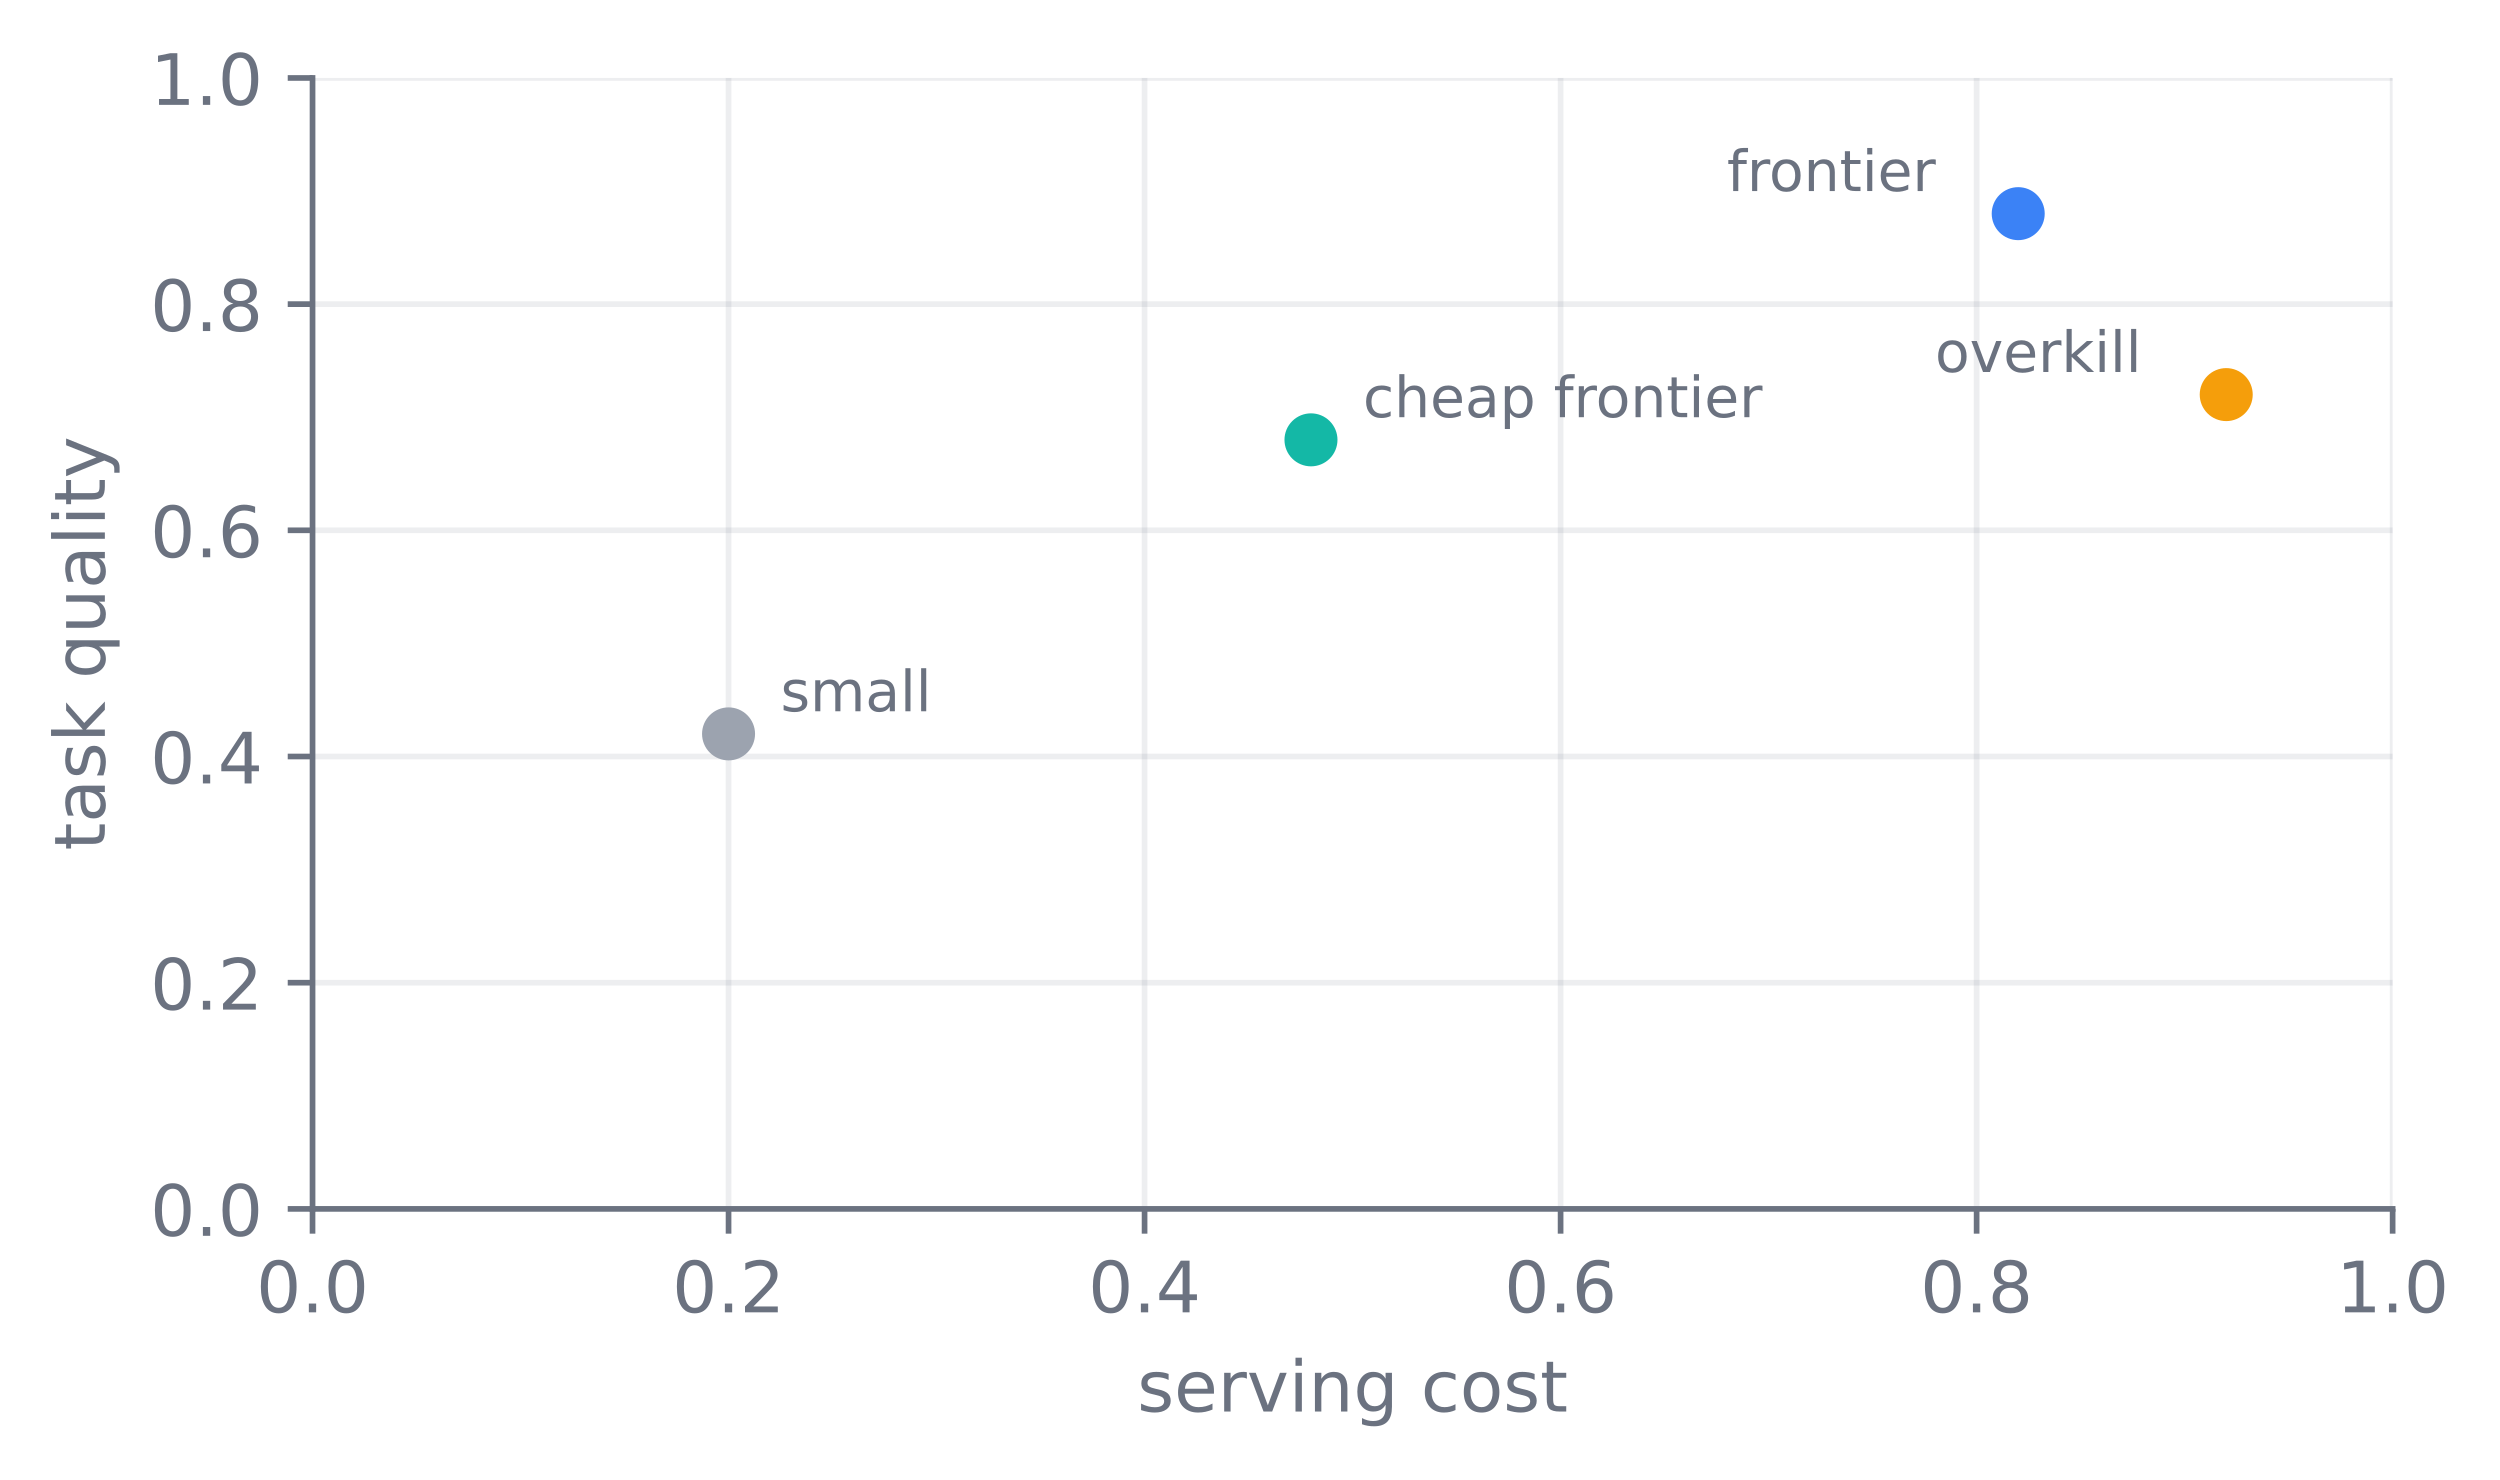
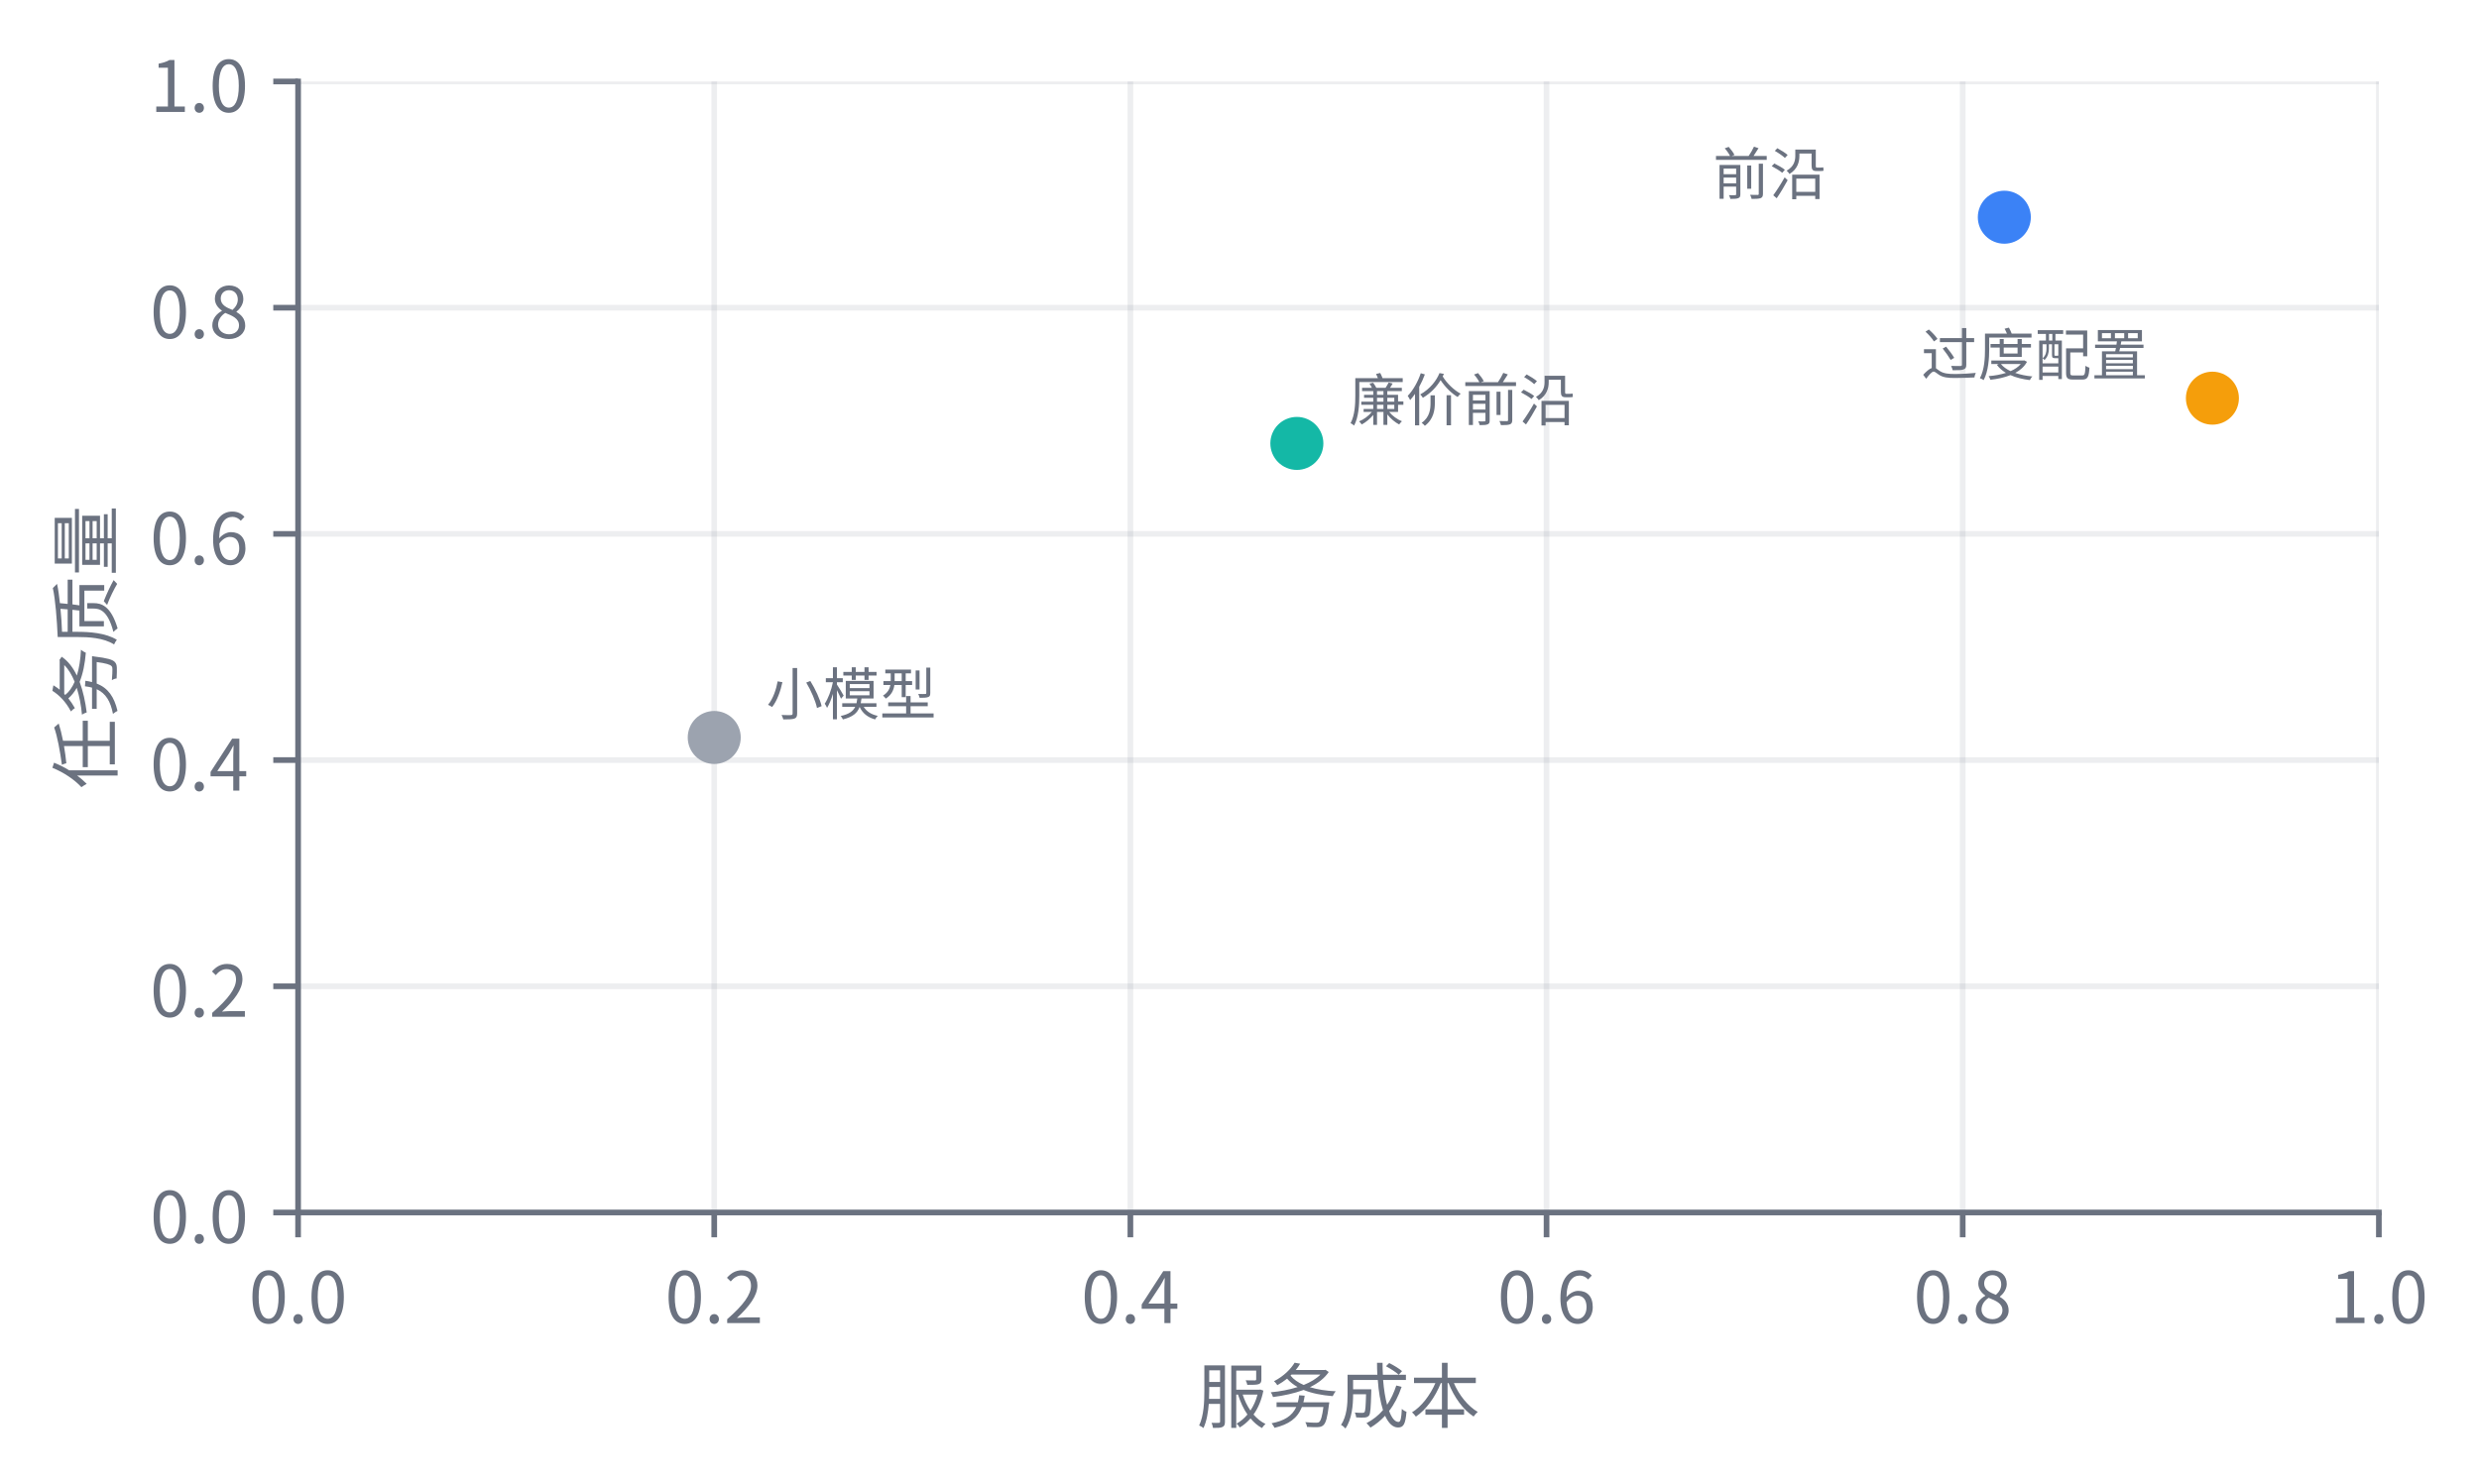
- <svg xmlns="http://www.w3.org/2000/svg" xmlns:xlink="http://www.w3.org/1999/xlink" width="352.8pt" height="208.8pt" viewBox="0 0 352.8 208.8" version="1.1">
+ <svg xmlns="http://www.w3.org/2000/svg" xmlns:xlink="http://www.w3.org/1999/xlink" width="349.722pt" height="209.3pt" viewBox="0 0 349.722 209.3" version="1.1">
  <defs>
    <style type="text/css">*{stroke-linejoin: round; stroke-linecap: butt}</style>
  </defs>
  <g id="figure_1">
    <g id="patch_1">
-       <path d="M 0 208.8  L 352.8 208.8  L 352.8 0  L 0 0  L 0 208.8  z " style="fill: none" />
+       <path d="M 0 209.3  L 349.722 209.3  L 349.722 0  L 0 0  L 0 209.3  z " style="fill: none" />
    </g>
    <g id="axes_1">
      <g id="patch_2">
-         <path d="M 44.104 170.599  L 337.648 170.599  L 337.648 10.999  L 44.104 10.999  L 44.104 170.599  z " style="fill: none" />
+         <path d="M 42.052 171.1  L 335.596 171.1  L 335.596 11.5  L 42.052 11.5  L 42.052 171.1  z " style="fill: none" />
      </g>
      <g id="matplotlib.axis_1">
        <g id="xtick_1">
          <g id="line2d_1">
-             <path d="M 44.104 170.599  L 44.104 10.999  " clip-path="url(#p8c1455404d)" style="fill: none; stroke: #6b7280; stroke-opacity: 0.12; stroke-width: 0.8; stroke-linecap: square" />
+             <path d="M 42.052 171.1  L 42.052 11.5  " clip-path="url(#p0b61d76990)" style="fill: none; stroke: #6b7280; stroke-opacity: 0.12; stroke-width: 0.8; stroke-linecap: square" />
          </g>
          <g id="line2d_2">
            <defs>
-               <path id="mdfb994ef93" d="M 0 0  L 0 3.5  " style="stroke: #6b7280; stroke-width: 0.8" />
+               <path id="m0f6aa56aed" d="M 0 0  L 0 3.5  " style="stroke: #6b7280; stroke-width: 0.8" />
            </defs>
            <g>
-               <use xlink:href="#mdfb994ef93" x="44.104" y="170.599" style="fill: #6b7280; stroke: #6b7280; stroke-width: 0.8" />
+               <use xlink:href="#m0f6aa56aed" x="42.052" y="171.1" style="fill: #6b7280; stroke: #6b7280; stroke-width: 0.8" />
            </g>
          </g>
          <g id="text_1">
-             <g style="fill: #6b7280" transform="translate(36.15234 185.1969) scale(0.1 -0.1)">
-               <defs>
-                 <path id="DejaVuSans-13" d="M 2034 4250  Q 1547 4250 1301 3770  Q 1056 3291 1056 2328  Q 1056 1369 1301 889  Q 1547 409 2034 409  Q 2525 409 2770 889  Q 3016 1369 3016 2328  Q 3016 3291 2770 3770  Q 2525 4250 2034 4250  z M 2034 4750  Q 2819 4750 3233 4129  Q 3647 3509 3647 2328  Q 3647 1150 3233 529  Q 2819 -91 2034 -91  Q 1250 -91 836 529  Q 422 1150 422 2328  Q 422 3509 836 4129  Q 1250 4750 2034 4750  z " transform="scale(0.015625)" />
-                 <path id="DejaVuSans-11" d="M 684 794  L 1344 794  L 1344 0  L 684 0  L 684 794  z " transform="scale(0.015625)" />
-               </defs>
-               <use xlink:href="#DejaVuSans-13" />
-               <use xlink:href="#DejaVuSans-11" transform="translate(63.625 0)" />
-               <use xlink:href="#DejaVuSans-13" transform="translate(95.40625 0)" />
-             </g>
+             <text style="font-size: 10px; font-family: 'PingFang SC', 'Heiti SC', 'STHeiti', 'Noto Sans CJK SC', 'Microsoft YaHei', 'SimHei', 'Arial Unicode MS', 'DejaVu Sans', sans-serif; text-anchor: middle; fill: #6b7280" x="42.052" y="186.7" transform="rotate(-0 42.05156 186.7004)">0.0</text>
          </g>
        </g>
        <g id="xtick_2">
          <g id="line2d_3">
-             <path d="M 102.813 170.599  L 102.813 10.999  " clip-path="url(#p8c1455404d)" style="fill: none; stroke: #6b7280; stroke-opacity: 0.12; stroke-width: 0.8; stroke-linecap: square" />
+             <path d="M 100.76 171.1  L 100.76 11.5  " clip-path="url(#p0b61d76990)" style="fill: none; stroke: #6b7280; stroke-opacity: 0.12; stroke-width: 0.8; stroke-linecap: square" />
          </g>
          <g id="line2d_4">
            <g>
-               <use xlink:href="#mdfb994ef93" x="102.813" y="170.599" style="fill: #6b7280; stroke: #6b7280; stroke-width: 0.8" />
+               <use xlink:href="#m0f6aa56aed" x="100.76" y="171.1" style="fill: #6b7280; stroke: #6b7280; stroke-width: 0.8" />
            </g>
          </g>
          <g id="text_2">
-             <g style="fill: #6b7280" transform="translate(94.86125 185.1969) scale(0.1 -0.1)">
-               <defs>
-                 <path id="DejaVuSans-15" d="M 1228 531  L 3431 531  L 3431 0  L 469 0  L 469 531  Q 828 903 1448 1529  Q 2069 2156 2228 2338  Q 2531 2678 2651 2914  Q 2772 3150 2772 3378  Q 2772 3750 2511 3984  Q 2250 4219 1831 4219  Q 1534 4219 1204 4116  Q 875 4013 500 3803  L 500 4441  Q 881 4594 1212 4672  Q 1544 4750 1819 4750  Q 2544 4750 2975 4387  Q 3406 4025 3406 3419  Q 3406 3131 3298 2873  Q 3191 2616 2906 2266  Q 2828 2175 2409 1742  Q 1991 1309 1228 531  z " transform="scale(0.015625)" />
-               </defs>
-               <use xlink:href="#DejaVuSans-13" />
-               <use xlink:href="#DejaVuSans-11" transform="translate(63.625 0)" />
-               <use xlink:href="#DejaVuSans-15" transform="translate(95.40625 0)" />
-             </g>
+             <text style="font-size: 10px; font-family: 'PingFang SC', 'Heiti SC', 'STHeiti', 'Noto Sans CJK SC', 'Microsoft YaHei', 'SimHei', 'Arial Unicode MS', 'DejaVu Sans', sans-serif; text-anchor: middle; fill: #6b7280" x="100.76" y="186.7" transform="rotate(-0 100.7605 186.7004)">0.2</text>
          </g>
        </g>
        <g id="xtick_3">
          <g id="line2d_5">
-             <path d="M 161.522 170.599  L 161.522 10.999  " clip-path="url(#p8c1455404d)" style="fill: none; stroke: #6b7280; stroke-opacity: 0.12; stroke-width: 0.8; stroke-linecap: square" />
+             <path d="M 159.469 171.1  L 159.469 11.5  " clip-path="url(#p0b61d76990)" style="fill: none; stroke: #6b7280; stroke-opacity: 0.12; stroke-width: 0.8; stroke-linecap: square" />
          </g>
          <g id="line2d_6">
            <g>
-               <use xlink:href="#mdfb994ef93" x="161.522" y="170.599" style="fill: #6b7280; stroke: #6b7280; stroke-width: 0.8" />
+               <use xlink:href="#m0f6aa56aed" x="159.469" y="171.1" style="fill: #6b7280; stroke: #6b7280; stroke-width: 0.8" />
            </g>
          </g>
          <g id="text_3">
-             <g style="fill: #6b7280" transform="translate(153.5702 185.1969) scale(0.1 -0.1)">
-               <defs>
-                 <path id="DejaVuSans-17" d="M 2419 4116  L 825 1625  L 2419 1625  L 2419 4116  z M 2253 4666  L 3047 4666  L 3047 1625  L 3713 1625  L 3713 1100  L 3047 1100  L 3047 0  L 2419 0  L 2419 1100  L 313 1100  L 313 1709  L 2253 4666  z " transform="scale(0.015625)" />
-               </defs>
-               <use xlink:href="#DejaVuSans-13" />
-               <use xlink:href="#DejaVuSans-11" transform="translate(63.625 0)" />
-               <use xlink:href="#DejaVuSans-17" transform="translate(95.40625 0)" />
-             </g>
+             <text style="font-size: 10px; font-family: 'PingFang SC', 'Heiti SC', 'STHeiti', 'Noto Sans CJK SC', 'Microsoft YaHei', 'SimHei', 'Arial Unicode MS', 'DejaVu Sans', sans-serif; text-anchor: middle; fill: #6b7280" x="159.469" y="186.7" transform="rotate(-0 159.4694 186.7004)">0.4</text>
          </g>
        </g>
        <g id="xtick_4">
          <g id="line2d_7">
-             <path d="M 220.231 170.599  L 220.231 10.999  " clip-path="url(#p8c1455404d)" style="fill: none; stroke: #6b7280; stroke-opacity: 0.12; stroke-width: 0.8; stroke-linecap: square" />
+             <path d="M 218.178 171.1  L 218.178 11.5  " clip-path="url(#p0b61d76990)" style="fill: none; stroke: #6b7280; stroke-opacity: 0.12; stroke-width: 0.8; stroke-linecap: square" />
          </g>
          <g id="line2d_8">
            <g>
-               <use xlink:href="#mdfb994ef93" x="220.231" y="170.599" style="fill: #6b7280; stroke: #6b7280; stroke-width: 0.8" />
+               <use xlink:href="#m0f6aa56aed" x="218.178" y="171.1" style="fill: #6b7280; stroke: #6b7280; stroke-width: 0.8" />
            </g>
          </g>
          <g id="text_4">
-             <g style="fill: #6b7280" transform="translate(212.2791 185.1969) scale(0.1 -0.1)">
-               <defs>
-                 <path id="DejaVuSans-19" d="M 2113 2584  Q 1688 2584 1439 2293  Q 1191 2003 1191 1497  Q 1191 994 1439 701  Q 1688 409 2113 409  Q 2538 409 2786 701  Q 3034 994 3034 1497  Q 3034 2003 2786 2293  Q 2538 2584 2113 2584  z M 3366 4563  L 3366 3988  Q 3128 4100 2886 4159  Q 2644 4219 2406 4219  Q 1781 4219 1451 3797  Q 1122 3375 1075 2522  Q 1259 2794 1537 2939  Q 1816 3084 2150 3084  Q 2853 3084 3261 2657  Q 3669 2231 3669 1497  Q 3669 778 3244 343  Q 2819 -91 2113 -91  Q 1303 -91 875 529  Q 447 1150 447 2328  Q 447 3434 972 4092  Q 1497 4750 2381 4750  Q 2619 4750 2861 4703  Q 3103 4656 3366 4563  z " transform="scale(0.015625)" />
-               </defs>
-               <use xlink:href="#DejaVuSans-13" />
-               <use xlink:href="#DejaVuSans-11" transform="translate(63.625 0)" />
-               <use xlink:href="#DejaVuSans-19" transform="translate(95.40625 0)" />
-             </g>
+             <text style="font-size: 10px; font-family: 'PingFang SC', 'Heiti SC', 'STHeiti', 'Noto Sans CJK SC', 'Microsoft YaHei', 'SimHei', 'Arial Unicode MS', 'DejaVu Sans', sans-serif; text-anchor: middle; fill: #6b7280" x="218.178" y="186.7" transform="rotate(-0 218.1783 186.7004)">0.6</text>
          </g>
        </g>
        <g id="xtick_5">
          <g id="line2d_9">
-             <path d="M 278.94 170.599  L 278.94 10.999  " clip-path="url(#p8c1455404d)" style="fill: none; stroke: #6b7280; stroke-opacity: 0.12; stroke-width: 0.8; stroke-linecap: square" />
+             <path d="M 276.887 171.1  L 276.887 11.5  " clip-path="url(#p0b61d76990)" style="fill: none; stroke: #6b7280; stroke-opacity: 0.12; stroke-width: 0.8; stroke-linecap: square" />
          </g>
          <g id="line2d_10">
            <g>
-               <use xlink:href="#mdfb994ef93" x="278.94" y="170.599" style="fill: #6b7280; stroke: #6b7280; stroke-width: 0.8" />
+               <use xlink:href="#m0f6aa56aed" x="276.887" y="171.1" style="fill: #6b7280; stroke: #6b7280; stroke-width: 0.8" />
            </g>
          </g>
          <g id="text_5">
-             <g style="fill: #6b7280" transform="translate(270.988 185.1969) scale(0.1 -0.1)">
-               <defs>
-                 <path id="DejaVuSans-1b" d="M 2034 2216  Q 1584 2216 1326 1975  Q 1069 1734 1069 1313  Q 1069 891 1326 650  Q 1584 409 2034 409  Q 2484 409 2743 651  Q 3003 894 3003 1313  Q 3003 1734 2745 1975  Q 2488 2216 2034 2216  z M 1403 2484  Q 997 2584 770 2862  Q 544 3141 544 3541  Q 544 4100 942 4425  Q 1341 4750 2034 4750  Q 2731 4750 3128 4425  Q 3525 4100 3525 3541  Q 3525 3141 3298 2862  Q 3072 2584 2669 2484  Q 3125 2378 3379 2068  Q 3634 1759 3634 1313  Q 3634 634 3220 271  Q 2806 -91 2034 -91  Q 1263 -91 848 271  Q 434 634 434 1313  Q 434 1759 690 2068  Q 947 2378 1403 2484  z M 1172 3481  Q 1172 3119 1398 2916  Q 1625 2713 2034 2713  Q 2441 2713 2670 2916  Q 2900 3119 2900 3481  Q 2900 3844 2670 4047  Q 2441 4250 2034 4250  Q 1625 4250 1398 4047  Q 1172 3844 1172 3481  z " transform="scale(0.015625)" />
-               </defs>
-               <use xlink:href="#DejaVuSans-13" />
-               <use xlink:href="#DejaVuSans-11" transform="translate(63.625 0)" />
-               <use xlink:href="#DejaVuSans-1b" transform="translate(95.40625 0)" />
-             </g>
+             <text style="font-size: 10px; font-family: 'PingFang SC', 'Heiti SC', 'STHeiti', 'Noto Sans CJK SC', 'Microsoft YaHei', 'SimHei', 'Arial Unicode MS', 'DejaVu Sans', sans-serif; text-anchor: middle; fill: #6b7280" x="276.887" y="186.7" transform="rotate(-0 276.8872 186.7004)">0.8</text>
          </g>
        </g>
        <g id="xtick_6">
          <g id="line2d_11">
-             <path d="M 337.648 170.599  L 337.648 10.999  " clip-path="url(#p8c1455404d)" style="fill: none; stroke: #6b7280; stroke-opacity: 0.12; stroke-width: 0.8; stroke-linecap: square" />
+             <path d="M 335.596 171.1  L 335.596 11.5  " clip-path="url(#p0b61d76990)" style="fill: none; stroke: #6b7280; stroke-opacity: 0.12; stroke-width: 0.8; stroke-linecap: square" />
          </g>
          <g id="line2d_12">
            <g>
-               <use xlink:href="#mdfb994ef93" x="337.648" y="170.599" style="fill: #6b7280; stroke: #6b7280; stroke-width: 0.8" />
+               <use xlink:href="#m0f6aa56aed" x="335.596" y="171.1" style="fill: #6b7280; stroke: #6b7280; stroke-width: 0.8" />
            </g>
          </g>
          <g id="text_6">
-             <g style="fill: #6b7280" transform="translate(329.6969 185.1969) scale(0.1 -0.1)">
-               <defs>
-                 <path id="DejaVuSans-14" d="M 794 531  L 1825 531  L 1825 4091  L 703 3866  L 703 4441  L 1819 4666  L 2450 4666  L 2450 531  L 3481 531  L 3481 0  L 794 0  L 794 531  z " transform="scale(0.015625)" />
-               </defs>
-               <use xlink:href="#DejaVuSans-14" />
-               <use xlink:href="#DejaVuSans-11" transform="translate(63.625 0)" />
-               <use xlink:href="#DejaVuSans-13" transform="translate(95.40625 0)" />
-             </g>
+             <text style="font-size: 10px; font-family: 'PingFang SC', 'Heiti SC', 'STHeiti', 'Noto Sans CJK SC', 'Microsoft YaHei', 'SimHei', 'Arial Unicode MS', 'DejaVu Sans', sans-serif; text-anchor: middle; fill: #6b7280" x="335.596" y="186.7" transform="rotate(-0 335.5961 186.7004)">1.0</text>
          </g>
        </g>
        <g id="text_7">
-           <g style="fill: #6b7280" transform="translate(160.4855 199.1977) scale(0.1 -0.1)">
-             <defs>
-               <path id="DejaVuSans-56" d="M 2834 3397  L 2834 2853  Q 2591 2978 2328 3040  Q 2066 3103 1784 3103  Q 1356 3103 1142 2972  Q 928 2841 928 2578  Q 928 2378 1081 2264  Q 1234 2150 1697 2047  L 1894 2003  Q 2506 1872 2764 1633  Q 3022 1394 3022 966  Q 3022 478 2636 193  Q 2250 -91 1575 -91  Q 1294 -91 989 -36  Q 684 19 347 128  L 347 722  Q 666 556 975 473  Q 1284 391 1588 391  Q 1994 391 2212 530  Q 2431 669 2431 922  Q 2431 1156 2273 1281  Q 2116 1406 1581 1522  L 1381 1569  Q 847 1681 609 1914  Q 372 2147 372 2553  Q 372 3047 722 3315  Q 1072 3584 1716 3584  Q 2034 3584 2315 3537  Q 2597 3491 2834 3397  z " transform="scale(0.015625)" />
-               <path id="DejaVuSans-48" d="M 3597 1894  L 3597 1613  L 953 1613  Q 991 1019 1311 708  Q 1631 397 2203 397  Q 2534 397 2845 478  Q 3156 559 3463 722  L 3463 178  Q 3153 47 2828 -22  Q 2503 -91 2169 -91  Q 1331 -91 842 396  Q 353 884 353 1716  Q 353 2575 817 3079  Q 1281 3584 2069 3584  Q 2775 3584 3186 3129  Q 3597 2675 3597 1894  z M 3022 2063  Q 3016 2534 2758 2815  Q 2500 3097 2075 3097  Q 1594 3097 1305 2825  Q 1016 2553 972 2059  L 3022 2063  z " transform="scale(0.015625)" />
-               <path id="DejaVuSans-55" d="M 2631 2963  Q 2534 3019 2420 3045  Q 2306 3072 2169 3072  Q 1681 3072 1420 2755  Q 1159 2438 1159 1844  L 1159 0  L 581 0  L 581 3500  L 1159 3500  L 1159 2956  Q 1341 3275 1631 3429  Q 1922 3584 2338 3584  Q 2397 3584 2469 3576  Q 2541 3569 2628 3553  L 2631 2963  z " transform="scale(0.015625)" />
-               <path id="DejaVuSans-59" d="M 191 3500  L 800 3500  L 1894 563  L 2988 3500  L 3597 3500  L 2284 0  L 1503 0  L 191 3500  z " transform="scale(0.015625)" />
-               <path id="DejaVuSans-4c" d="M 603 3500  L 1178 3500  L 1178 0  L 603 0  L 603 3500  z M 603 4863  L 1178 4863  L 1178 4134  L 603 4134  L 603 4863  z " transform="scale(0.015625)" />
-               <path id="DejaVuSans-51" d="M 3513 2113  L 3513 0  L 2938 0  L 2938 2094  Q 2938 2591 2744 2837  Q 2550 3084 2163 3084  Q 1697 3084 1428 2787  Q 1159 2491 1159 1978  L 1159 0  L 581 0  L 581 3500  L 1159 3500  L 1159 2956  Q 1366 3272 1645 3428  Q 1925 3584 2291 3584  Q 2894 3584 3203 3211  Q 3513 2838 3513 2113  z " transform="scale(0.015625)" />
-               <path id="DejaVuSans-4a" d="M 2906 1791  Q 2906 2416 2648 2759  Q 2391 3103 1925 3103  Q 1463 3103 1205 2759  Q 947 2416 947 1791  Q 947 1169 1205 825  Q 1463 481 1925 481  Q 2391 481 2648 825  Q 2906 1169 2906 1791  z M 3481 434  Q 3481 -459 3084 -895  Q 2688 -1331 1869 -1331  Q 1566 -1331 1297 -1286  Q 1028 -1241 775 -1147  L 775 -588  Q 1028 -725 1275 -790  Q 1522 -856 1778 -856  Q 2344 -856 2625 -561  Q 2906 -266 2906 331  L 2906 616  Q 2728 306 2450 153  Q 2172 0 1784 0  Q 1141 0 747 490  Q 353 981 353 1791  Q 353 2603 747 3093  Q 1141 3584 1784 3584  Q 2172 3584 2450 3431  Q 2728 3278 2906 2969  L 2906 3500  L 3481 3500  L 3481 434  z " transform="scale(0.015625)" />
-               <path id="DejaVuSans-3" transform="scale(0.015625)" />
-               <path id="DejaVuSans-46" d="M 3122 3366  L 3122 2828  Q 2878 2963 2633 3030  Q 2388 3097 2138 3097  Q 1578 3097 1268 2742  Q 959 2388 959 1747  Q 959 1106 1268 751  Q 1578 397 2138 397  Q 2388 397 2633 464  Q 2878 531 3122 666  L 3122 134  Q 2881 22 2623 -34  Q 2366 -91 2075 -91  Q 1284 -91 818 406  Q 353 903 353 1747  Q 353 2603 823 3093  Q 1294 3584 2113 3584  Q 2378 3584 2631 3529  Q 2884 3475 3122 3366  z " transform="scale(0.015625)" />
-               <path id="DejaVuSans-52" d="M 1959 3097  Q 1497 3097 1228 2736  Q 959 2375 959 1747  Q 959 1119 1226 758  Q 1494 397 1959 397  Q 2419 397 2687 759  Q 2956 1122 2956 1747  Q 2956 2369 2687 2733  Q 2419 3097 1959 3097  z M 1959 3584  Q 2709 3584 3137 3096  Q 3566 2609 3566 1747  Q 3566 888 3137 398  Q 2709 -91 1959 -91  Q 1206 -91 779 398  Q 353 888 353 1747  Q 353 2609 779 3096  Q 1206 3584 1959 3584  z " transform="scale(0.015625)" />
-               <path id="DejaVuSans-57" d="M 1172 4494  L 1172 3500  L 2356 3500  L 2356 3053  L 1172 3053  L 1172 1153  Q 1172 725 1289 603  Q 1406 481 1766 481  L 2356 481  L 2356 0  L 1766 0  Q 1100 0 847 248  Q 594 497 594 1153  L 594 3053  L 172 3053  L 172 3500  L 594 3500  L 594 4494  L 1172 4494  z " transform="scale(0.015625)" />
-             </defs>
-             <use xlink:href="#DejaVuSans-56" />
-             <use xlink:href="#DejaVuSans-48" transform="translate(52.09375 0)" />
-             <use xlink:href="#DejaVuSans-55" transform="translate(113.625 0)" />
-             <use xlink:href="#DejaVuSans-59" transform="translate(154.7344 0)" />
-             <use xlink:href="#DejaVuSans-4c" transform="translate(213.9219 0)" />
-             <use xlink:href="#DejaVuSans-51" transform="translate(241.7031 0)" />
-             <use xlink:href="#DejaVuSans-4a" transform="translate(305.0781 0)" />
-             <use xlink:href="#DejaVuSans-3" transform="translate(368.5625 0)" />
-             <use xlink:href="#DejaVuSans-46" transform="translate(400.3438 0)" />
-             <use xlink:href="#DejaVuSans-52" transform="translate(455.3281 0)" />
-             <use xlink:href="#DejaVuSans-56" transform="translate(516.5156 0)" />
-             <use xlink:href="#DejaVuSans-57" transform="translate(568.6094 0)" />
-           </g>
+           <text style="font-size: 10px; font-family: 'PingFang SC', 'Heiti SC', 'STHeiti', 'Noto Sans CJK SC', 'Microsoft YaHei', 'SimHei', 'Arial Unicode MS', 'DejaVu Sans', sans-serif; text-anchor: middle; fill: #6b7280" x="188.824" y="200.7" transform="rotate(-0 188.8238 200.7004)">服务成本</text>
        </g>
      </g>
      <g id="matplotlib.axis_2">
        <g id="ytick_1">
          <g id="line2d_13">
-             <path d="M 44.104 170.599  L 337.648 170.599  " clip-path="url(#p8c1455404d)" style="fill: none; stroke: #6b7280; stroke-opacity: 0.12; stroke-width: 0.8; stroke-linecap: square" />
+             <path d="M 42.052 171.1  L 335.596 171.1  " clip-path="url(#p0b61d76990)" style="fill: none; stroke: #6b7280; stroke-opacity: 0.12; stroke-width: 0.8; stroke-linecap: square" />
          </g>
          <g id="line2d_14">
            <defs>
-               <path id="m5222b8e998" d="M 0 0  L -3.5 0  " style="stroke: #6b7280; stroke-width: 0.8" />
+               <path id="m2a007bae26" d="M 0 0  L -3.5 0  " style="stroke: #6b7280; stroke-width: 0.8" />
            </defs>
            <g>
-               <use xlink:href="#m5222b8e998" x="44.104" y="170.599" style="fill: #6b7280; stroke: #6b7280; stroke-width: 0.8" />
+               <use xlink:href="#m2a007bae26" x="42.052" y="171.1" style="fill: #6b7280; stroke: #6b7280; stroke-width: 0.8" />
            </g>
          </g>
          <g id="text_8">
-             <g style="fill: #6b7280" transform="translate(21.20078 174.398) scale(0.1 -0.1)">
-               <use xlink:href="#DejaVuSans-13" />
-               <use xlink:href="#DejaVuSans-11" transform="translate(63.625 0)" />
-               <use xlink:href="#DejaVuSans-13" transform="translate(95.40625 0)" />
-             </g>
+             <text style="font-size: 10px; font-family: 'PingFang SC', 'Heiti SC', 'STHeiti', 'Noto Sans CJK SC', 'Microsoft YaHei', 'SimHei', 'Arial Unicode MS', 'DejaVu Sans', sans-serif; text-anchor: end; fill: #6b7280" x="35.052" y="175.4" transform="rotate(-0 35.05156 175.4004)">0.0</text>
          </g>
        </g>
        <g id="ytick_2">
          <g id="line2d_15">
-             <path d="M 44.104 138.679  L 337.648 138.679  " clip-path="url(#p8c1455404d)" style="fill: none; stroke: #6b7280; stroke-opacity: 0.12; stroke-width: 0.8; stroke-linecap: square" />
+             <path d="M 42.052 139.18  L 335.596 139.18  " clip-path="url(#p0b61d76990)" style="fill: none; stroke: #6b7280; stroke-opacity: 0.12; stroke-width: 0.8; stroke-linecap: square" />
          </g>
          <g id="line2d_16">
            <g>
-               <use xlink:href="#m5222b8e998" x="44.104" y="138.679" style="fill: #6b7280; stroke: #6b7280; stroke-width: 0.8" />
+               <use xlink:href="#m2a007bae26" x="42.052" y="139.18" style="fill: #6b7280; stroke: #6b7280; stroke-width: 0.8" />
            </g>
          </g>
          <g id="text_9">
-             <g style="fill: #6b7280" transform="translate(21.20078 142.478) scale(0.1 -0.1)">
-               <use xlink:href="#DejaVuSans-13" />
-               <use xlink:href="#DejaVuSans-11" transform="translate(63.625 0)" />
-               <use xlink:href="#DejaVuSans-15" transform="translate(95.40625 0)" />
-             </g>
+             <text style="font-size: 10px; font-family: 'PingFang SC', 'Heiti SC', 'STHeiti', 'Noto Sans CJK SC', 'Microsoft YaHei', 'SimHei', 'Arial Unicode MS', 'DejaVu Sans', sans-serif; text-anchor: end; fill: #6b7280" x="35.052" y="143.48" transform="rotate(-0 35.05156 143.4803)">0.2</text>
          </g>
        </g>
        <g id="ytick_3">
          <g id="line2d_17">
-             <path d="M 44.104 106.759  L 337.648 106.759  " clip-path="url(#p8c1455404d)" style="fill: none; stroke: #6b7280; stroke-opacity: 0.12; stroke-width: 0.8; stroke-linecap: square" />
+             <path d="M 42.052 107.26  L 335.596 107.26  " clip-path="url(#p0b61d76990)" style="fill: none; stroke: #6b7280; stroke-opacity: 0.12; stroke-width: 0.8; stroke-linecap: square" />
          </g>
          <g id="line2d_18">
            <g>
-               <use xlink:href="#m5222b8e998" x="44.104" y="106.759" style="fill: #6b7280; stroke: #6b7280; stroke-width: 0.8" />
+               <use xlink:href="#m2a007bae26" x="42.052" y="107.26" style="fill: #6b7280; stroke: #6b7280; stroke-width: 0.8" />
            </g>
          </g>
          <g id="text_10">
-             <g style="fill: #6b7280" transform="translate(21.20078 110.5579) scale(0.1 -0.1)">
-               <use xlink:href="#DejaVuSans-13" />
-               <use xlink:href="#DejaVuSans-11" transform="translate(63.625 0)" />
-               <use xlink:href="#DejaVuSans-17" transform="translate(95.40625 0)" />
-             </g>
+             <text style="font-size: 10px; font-family: 'PingFang SC', 'Heiti SC', 'STHeiti', 'Noto Sans CJK SC', 'Microsoft YaHei', 'SimHei', 'Arial Unicode MS', 'DejaVu Sans', sans-serif; text-anchor: end; fill: #6b7280" x="35.052" y="111.56" transform="rotate(-0 35.05156 111.5602)">0.4</text>
          </g>
        </g>
        <g id="ytick_4">
          <g id="line2d_19">
-             <path d="M 44.104 74.839  L 337.648 74.839  " clip-path="url(#p8c1455404d)" style="fill: none; stroke: #6b7280; stroke-opacity: 0.12; stroke-width: 0.8; stroke-linecap: square" />
+             <path d="M 42.052 75.34  L 335.596 75.34  " clip-path="url(#p0b61d76990)" style="fill: none; stroke: #6b7280; stroke-opacity: 0.12; stroke-width: 0.8; stroke-linecap: square" />
          </g>
          <g id="line2d_20">
            <g>
-               <use xlink:href="#m5222b8e998" x="44.104" y="74.839" style="fill: #6b7280; stroke: #6b7280; stroke-width: 0.8" />
+               <use xlink:href="#m2a007bae26" x="42.052" y="75.34" style="fill: #6b7280; stroke: #6b7280; stroke-width: 0.8" />
            </g>
          </g>
          <g id="text_11">
-             <g style="fill: #6b7280" transform="translate(21.20078 78.63781) scale(0.1 -0.1)">
-               <use xlink:href="#DejaVuSans-13" />
-               <use xlink:href="#DejaVuSans-11" transform="translate(63.625 0)" />
-               <use xlink:href="#DejaVuSans-19" transform="translate(95.40625 0)" />
-             </g>
+             <text style="font-size: 10px; font-family: 'PingFang SC', 'Heiti SC', 'STHeiti', 'Noto Sans CJK SC', 'Microsoft YaHei', 'SimHei', 'Arial Unicode MS', 'DejaVu Sans', sans-serif; text-anchor: end; fill: #6b7280" x="35.052" y="79.64" transform="rotate(-0 35.05156 79.64016)">0.6</text>
          </g>
        </g>
        <g id="ytick_5">
          <g id="line2d_21">
-             <path d="M 44.104 42.919  L 337.648 42.919  " clip-path="url(#p8c1455404d)" style="fill: none; stroke: #6b7280; stroke-opacity: 0.12; stroke-width: 0.8; stroke-linecap: square" />
+             <path d="M 42.052 43.42  L 335.596 43.42  " clip-path="url(#p0b61d76990)" style="fill: none; stroke: #6b7280; stroke-opacity: 0.12; stroke-width: 0.8; stroke-linecap: square" />
          </g>
          <g id="line2d_22">
            <g>
-               <use xlink:href="#m5222b8e998" x="44.104" y="42.919" style="fill: #6b7280; stroke: #6b7280; stroke-width: 0.8" />
+               <use xlink:href="#m2a007bae26" x="42.052" y="43.42" style="fill: #6b7280; stroke: #6b7280; stroke-width: 0.8" />
            </g>
          </g>
          <g id="text_12">
-             <g style="fill: #6b7280" transform="translate(21.20078 46.71773) scale(0.1 -0.1)">
-               <use xlink:href="#DejaVuSans-13" />
-               <use xlink:href="#DejaVuSans-11" transform="translate(63.625 0)" />
-               <use xlink:href="#DejaVuSans-1b" transform="translate(95.40625 0)" />
-             </g>
+             <text style="font-size: 10px; font-family: 'PingFang SC', 'Heiti SC', 'STHeiti', 'Noto Sans CJK SC', 'Microsoft YaHei', 'SimHei', 'Arial Unicode MS', 'DejaVu Sans', sans-serif; text-anchor: end; fill: #6b7280" x="35.052" y="47.72" transform="rotate(-0 35.05156 47.72008)">0.8</text>
          </g>
        </g>
        <g id="ytick_6">
          <g id="line2d_23">
-             <path d="M 44.104 10.999  L 337.648 10.999  " clip-path="url(#p8c1455404d)" style="fill: none; stroke: #6b7280; stroke-opacity: 0.12; stroke-width: 0.8; stroke-linecap: square" />
+             <path d="M 42.052 11.5  L 335.596 11.5  " clip-path="url(#p0b61d76990)" style="fill: none; stroke: #6b7280; stroke-opacity: 0.12; stroke-width: 0.8; stroke-linecap: square" />
          </g>
          <g id="line2d_24">
            <g>
-               <use xlink:href="#m5222b8e998" x="44.104" y="10.999" style="fill: #6b7280; stroke: #6b7280; stroke-width: 0.8" />
+               <use xlink:href="#m2a007bae26" x="42.052" y="11.5" style="fill: #6b7280; stroke: #6b7280; stroke-width: 0.8" />
            </g>
          </g>
          <g id="text_13">
-             <g style="fill: #6b7280" transform="translate(21.20078 14.79766) scale(0.1 -0.1)">
-               <use xlink:href="#DejaVuSans-14" />
-               <use xlink:href="#DejaVuSans-11" transform="translate(63.625 0)" />
-               <use xlink:href="#DejaVuSans-13" transform="translate(95.40625 0)" />
-             </g>
+             <text style="font-size: 10px; font-family: 'PingFang SC', 'Heiti SC', 'STHeiti', 'Noto Sans CJK SC', 'Microsoft YaHei', 'SimHei', 'Arial Unicode MS', 'DejaVu Sans', sans-serif; text-anchor: end; fill: #6b7280" x="35.052" y="15.8" transform="rotate(-0 35.05156 15.8)">1.0</text>
          </g>
        </g>
        <g id="text_14">
-           <g style="fill: #6b7280" transform="translate(14.79844 120.017) rotate(-90) scale(0.1 -0.1)">
-             <defs>
-               <path id="DejaVuSans-44" d="M 2194 1759  Q 1497 1759 1228 1600  Q 959 1441 959 1056  Q 959 750 1161 570  Q 1363 391 1709 391  Q 2188 391 2477 730  Q 2766 1069 2766 1631  L 2766 1759  L 2194 1759  z M 3341 1997  L 3341 0  L 2766 0  L 2766 531  Q 2569 213 2275 61  Q 1981 -91 1556 -91  Q 1019 -91 701 211  Q 384 513 384 1019  Q 384 1609 779 1909  Q 1175 2209 1959 2209  L 2766 2209  L 2766 2266  Q 2766 2663 2505 2880  Q 2244 3097 1772 3097  Q 1472 3097 1187 3025  Q 903 2953 641 2809  L 641 3341  Q 956 3463 1253 3523  Q 1550 3584 1831 3584  Q 2591 3584 2966 3190  Q 3341 2797 3341 1997  z " transform="scale(0.015625)" />
-               <path id="DejaVuSans-4e" d="M 581 4863  L 1159 4863  L 1159 1991  L 2875 3500  L 3609 3500  L 1753 1863  L 3688 0  L 2938 0  L 1159 1709  L 1159 0  L 581 0  L 581 4863  z " transform="scale(0.015625)" />
-               <path id="DejaVuSans-54" d="M 947 1747  Q 947 1113 1208 752  Q 1469 391 1925 391  Q 2381 391 2643 752  Q 2906 1113 2906 1747  Q 2906 2381 2643 2742  Q 2381 3103 1925 3103  Q 1469 3103 1208 2742  Q 947 2381 947 1747  z M 2906 525  Q 2725 213 2448 61  Q 2172 -91 1784 -91  Q 1150 -91 751 415  Q 353 922 353 1747  Q 353 2572 751 3078  Q 1150 3584 1784 3584  Q 2172 3584 2448 3432  Q 2725 3281 2906 2969  L 2906 3500  L 3481 3500  L 3481 -1331  L 2906 -1331  L 2906 525  z " transform="scale(0.015625)" />
-               <path id="DejaVuSans-58" d="M 544 1381  L 544 3500  L 1119 3500  L 1119 1403  Q 1119 906 1312 657  Q 1506 409 1894 409  Q 2359 409 2629 706  Q 2900 1003 2900 1516  L 2900 3500  L 3475 3500  L 3475 0  L 2900 0  L 2900 538  Q 2691 219 2414 64  Q 2138 -91 1772 -91  Q 1169 -91 856 284  Q 544 659 544 1381  z M 1991 3584  L 1991 3584  z " transform="scale(0.015625)" />
-               <path id="DejaVuSans-4f" d="M 603 4863  L 1178 4863  L 1178 0  L 603 0  L 603 4863  z " transform="scale(0.015625)" />
-               <path id="DejaVuSans-5c" d="M 2059 -325  Q 1816 -950 1584 -1140  Q 1353 -1331 966 -1331  L 506 -1331  L 506 -850  L 844 -850  Q 1081 -850 1212 -737  Q 1344 -625 1503 -206  L 1606 56  L 191 3500  L 800 3500  L 1894 763  L 2988 3500  L 3597 3500  L 2059 -325  z " transform="scale(0.015625)" />
-             </defs>
-             <use xlink:href="#DejaVuSans-57" />
-             <use xlink:href="#DejaVuSans-44" transform="translate(39.20312 0)" />
-             <use xlink:href="#DejaVuSans-56" transform="translate(100.4844 0)" />
-             <use xlink:href="#DejaVuSans-4e" transform="translate(152.5781 0)" />
-             <use xlink:href="#DejaVuSans-3" transform="translate(210.4844 0)" />
-             <use xlink:href="#DejaVuSans-54" transform="translate(242.2656 0)" />
-             <use xlink:href="#DejaVuSans-58" transform="translate(305.75 0)" />
-             <use xlink:href="#DejaVuSans-44" transform="translate(369.125 0)" />
-             <use xlink:href="#DejaVuSans-4f" transform="translate(430.4062 0)" />
-             <use xlink:href="#DejaVuSans-4c" transform="translate(458.1875 0)" />
-             <use xlink:href="#DejaVuSans-57" transform="translate(485.9688 0)" />
-             <use xlink:href="#DejaVuSans-5c" transform="translate(525.1719 0)" />
-           </g>
+           <text style="font-size: 10px; font-family: 'PingFang SC', 'Heiti SC', 'STHeiti', 'Noto Sans CJK SC', 'Microsoft YaHei', 'SimHei', 'Arial Unicode MS', 'DejaVu Sans', sans-serif; text-anchor: middle; fill: #6b7280" x="15.8" y="91.3" transform="rotate(-90 15.8 91.3002)">任务质量</text>
        </g>
      </g>
      <g id="patch_3">
-         <path d="M 44.104 170.599  L 44.104 10.999  " style="fill: none; stroke: #6b7280; stroke-width: 0.8; stroke-linejoin: miter; stroke-linecap: square" />
+         <path d="M 42.052 171.1  L 42.052 11.5  " style="fill: none; stroke: #6b7280; stroke-width: 0.8; stroke-linejoin: miter; stroke-linecap: square" />
      </g>
      <g id="patch_4">
-         <path d="M 44.104 170.599  L 337.648 170.599  " style="fill: none; stroke: #6b7280; stroke-width: 0.8; stroke-linejoin: miter; stroke-linecap: square" />
+         <path d="M 42.052 171.1  L 335.596 171.1  " style="fill: none; stroke: #6b7280; stroke-width: 0.8; stroke-linejoin: miter; stroke-linecap: square" />
      </g>
      <g id="PathCollection_1">
        <defs>
-           <path id="mcc94f0a083" d="M 0 3.24  C 0.859 3.24 1.684 2.899 2.291 2.291  C 2.899 1.684 3.24 0.859 3.24 0  C 3.24 -0.859 2.899 -1.684 2.291 -2.291  C 1.684 -2.899 0.859 -3.24 0 -3.24  C -0.859 -3.24 -1.684 -2.899 -2.291 -2.291  C -2.899 -1.684 -3.24 -0.859 -3.24 0  C -3.24 0.859 -2.899 1.684 -2.291 2.291  C -1.684 2.899 -0.859 3.24 0 3.24  z " style="stroke: #9ca3af" />
-         </defs>
-         <g clip-path="url(#p8c1455404d)">
-           <use xlink:href="#mcc94f0a083" x="102.813" y="103.567" style="fill: #9ca3af; stroke: #9ca3af" />
+           <path id="mbcf142035a" d="M 0 3.24  C 0.859 3.24 1.684 2.899 2.291 2.291  C 2.899 1.684 3.24 0.859 3.24 0  C 3.24 -0.859 2.899 -1.684 2.291 -2.291  C 1.684 -2.899 0.859 -3.24 0 -3.24  C -0.859 -3.24 -1.684 -2.899 -2.291 -2.291  C -2.899 -1.684 -3.24 -0.859 -3.24 0  C -3.24 0.859 -2.899 1.684 -2.291 2.291  C -1.684 2.899 -0.859 3.24 0 3.24  z " style="stroke: #9ca3af" />
+         </defs>
+         <g clip-path="url(#p0b61d76990)">
+           <use xlink:href="#mbcf142035a" x="100.76" y="104.068" style="fill: #9ca3af; stroke: #9ca3af" />
        </g>
      </g>
      <g id="text_15">
-         <g style="fill: #6b7280" transform="translate(110.1514 100.375) scale(0.08 -0.08)">
-           <defs>
-             <path id="DejaVuSans-50" d="M 3328 2828  Q 3544 3216 3844 3400  Q 4144 3584 4550 3584  Q 5097 3584 5394 3201  Q 5691 2819 5691 2113  L 5691 0  L 5113 0  L 5113 2094  Q 5113 2597 4934 2840  Q 4756 3084 4391 3084  Q 3944 3084 3684 2787  Q 3425 2491 3425 1978  L 3425 0  L 2847 0  L 2847 2094  Q 2847 2600 2669 2842  Q 2491 3084 2119 3084  Q 1678 3084 1418 2786  Q 1159 2488 1159 1978  L 1159 0  L 581 0  L 581 3500  L 1159 3500  L 1159 2956  Q 1356 3278 1631 3431  Q 1906 3584 2284 3584  Q 2666 3584 2933 3390  Q 3200 3197 3328 2828  z " transform="scale(0.015625)" />
-           </defs>
-           <use xlink:href="#DejaVuSans-56" />
-           <use xlink:href="#DejaVuSans-50" transform="translate(52.09375 0)" />
-           <use xlink:href="#DejaVuSans-44" transform="translate(149.5 0)" />
-           <use xlink:href="#DejaVuSans-4f" transform="translate(210.7812 0)" />
-           <use xlink:href="#DejaVuSans-4f" transform="translate(238.5625 0)" />
-         </g>
+         <text style="font-size: 8px; font-family: 'PingFang SC', 'Heiti SC', 'STHeiti', 'Noto Sans CJK SC', 'Microsoft YaHei', 'SimHei', 'Arial Unicode MS', 'DejaVu Sans', sans-serif; text-anchor: start; fill: #6b7280" x="108.099" y="100.876" transform="rotate(-0 108.0991 100.8762)">小模型</text>
      </g>
      <g id="PathCollection_2">
        <defs>
-           <path id="mc79a227bb0" d="M 0 3.24  C 0.859 3.24 1.684 2.899 2.291 2.291  C 2.899 1.684 3.24 0.859 3.24 0  C 3.24 -0.859 2.899 -1.684 2.291 -2.291  C 1.684 -2.899 0.859 -3.24 0 -3.24  C -0.859 -3.24 -1.684 -2.899 -2.291 -2.291  C -2.899 -1.684 -3.24 -0.859 -3.24 0  C -3.24 0.859 -2.899 1.684 -2.291 2.291  C -1.684 2.899 -0.859 3.24 0 3.24  z " style="stroke: #14b8a6" />
-         </defs>
-         <g clip-path="url(#p8c1455404d)">
-           <use xlink:href="#mc79a227bb0" x="185.005" y="62.071" style="fill: #14b8a6; stroke: #14b8a6" />
+           <path id="ma1c183b168" d="M 0 3.24  C 0.859 3.24 1.684 2.899 2.291 2.291  C 2.899 1.684 3.24 0.859 3.24 0  C 3.24 -0.859 2.899 -1.684 2.291 -2.291  C 1.684 -2.899 0.859 -3.24 0 -3.24  C -0.859 -3.24 -1.684 -2.899 -2.291 -2.291  C -2.899 -1.684 -3.24 -0.859 -3.24 0  C -3.24 0.859 -2.899 1.684 -2.291 2.291  C -1.684 2.899 -0.859 3.24 0 3.24  z " style="stroke: #14b8a6" />
+         </defs>
+         <g clip-path="url(#p0b61d76990)">
+           <use xlink:href="#ma1c183b168" x="182.953" y="62.572" style="fill: #14b8a6; stroke: #14b8a6" />
        </g>
      </g>
      <g id="text_16">
-         <g style="fill: #6b7280" transform="translate(192.3439 58.87895) scale(0.08 -0.08)">
-           <defs>
-             <path id="DejaVuSans-4b" d="M 3513 2113  L 3513 0  L 2938 0  L 2938 2094  Q 2938 2591 2744 2837  Q 2550 3084 2163 3084  Q 1697 3084 1428 2787  Q 1159 2491 1159 1978  L 1159 0  L 581 0  L 581 4863  L 1159 4863  L 1159 2956  Q 1366 3272 1645 3428  Q 1925 3584 2291 3584  Q 2894 3584 3203 3211  Q 3513 2838 3513 2113  z " transform="scale(0.015625)" />
-             <path id="DejaVuSans-53" d="M 1159 525  L 1159 -1331  L 581 -1331  L 581 3500  L 1159 3500  L 1159 2969  Q 1341 3281 1617 3432  Q 1894 3584 2278 3584  Q 2916 3584 3314 3078  Q 3713 2572 3713 1747  Q 3713 922 3314 415  Q 2916 -91 2278 -91  Q 1894 -91 1617 61  Q 1341 213 1159 525  z M 3116 1747  Q 3116 2381 2855 2742  Q 2594 3103 2138 3103  Q 1681 3103 1420 2742  Q 1159 2381 1159 1747  Q 1159 1113 1420 752  Q 1681 391 2138 391  Q 2594 391 2855 752  Q 3116 1113 3116 1747  z " transform="scale(0.015625)" />
-             <path id="DejaVuSans-49" d="M 2375 4863  L 2375 4384  L 1825 4384  Q 1516 4384 1395 4259  Q 1275 4134 1275 3809  L 1275 3500  L 2222 3500  L 2222 3053  L 1275 3053  L 1275 0  L 697 0  L 697 3053  L 147 3053  L 147 3500  L 697 3500  L 697 3744  Q 697 4328 969 4595  Q 1241 4863 1831 4863  L 2375 4863  z " transform="scale(0.015625)" />
-           </defs>
-           <use xlink:href="#DejaVuSans-46" />
-           <use xlink:href="#DejaVuSans-4b" transform="translate(54.98438 0)" />
-           <use xlink:href="#DejaVuSans-48" transform="translate(118.3594 0)" />
-           <use xlink:href="#DejaVuSans-44" transform="translate(179.8906 0)" />
-           <use xlink:href="#DejaVuSans-53" transform="translate(241.1719 0)" />
-           <use xlink:href="#DejaVuSans-3" transform="translate(304.6562 0)" />
-           <use xlink:href="#DejaVuSans-49" transform="translate(336.4375 0)" />
-           <use xlink:href="#DejaVuSans-55" transform="translate(371.6406 0)" />
-           <use xlink:href="#DejaVuSans-52" transform="translate(410.5469 0)" />
-           <use xlink:href="#DejaVuSans-51" transform="translate(471.7344 0)" />
-           <use xlink:href="#DejaVuSans-57" transform="translate(535.1094 0)" />
-           <use xlink:href="#DejaVuSans-4c" transform="translate(574.3125 0)" />
-           <use xlink:href="#DejaVuSans-48" transform="translate(602.0938 0)" />
-           <use xlink:href="#DejaVuSans-55" transform="translate(663.625 0)" />
-         </g>
+         <text style="font-size: 8px; font-family: 'PingFang SC', 'Heiti SC', 'STHeiti', 'Noto Sans CJK SC', 'Microsoft YaHei', 'SimHei', 'Arial Unicode MS', 'DejaVu Sans', sans-serif; text-anchor: start; fill: #6b7280" x="190.292" y="59.38" transform="rotate(-0 190.2916 59.38012)">廉价前沿</text>
      </g>
      <g id="PathCollection_3">
        <defs>
-           <path id="mb832523039" d="M 0 3.24  C 0.859 3.24 1.684 2.899 2.291 2.291  C 2.899 1.684 3.24 0.859 3.24 0  C 3.24 -0.859 2.899 -1.684 2.291 -2.291  C 1.684 -2.899 0.859 -3.24 0 -3.24  C -0.859 -3.24 -1.684 -2.899 -2.291 -2.291  C -2.899 -1.684 -3.24 -0.859 -3.24 0  C -3.24 0.859 -2.899 1.684 -2.291 2.291  C -1.684 2.899 -0.859 3.24 0 3.24  z " style="stroke: #3b82f6" />
-         </defs>
-         <g clip-path="url(#p8c1455404d)">
-           <use xlink:href="#mb832523039" x="284.81" y="30.151" style="fill: #3b82f6; stroke: #3b82f6" />
+           <path id="m5185d7034a" d="M 0 3.24  C 0.859 3.24 1.684 2.899 2.291 2.291  C 2.899 1.684 3.24 0.859 3.24 0  C 3.24 -0.859 2.899 -1.684 2.291 -2.291  C 1.684 -2.899 0.859 -3.24 0 -3.24  C -0.859 -3.24 -1.684 -2.899 -2.291 -2.291  C -2.899 -1.684 -3.24 -0.859 -3.24 0  C -3.24 0.859 -2.899 1.684 -2.291 2.291  C -1.684 2.899 -0.859 3.24 0 3.24  z " style="stroke: #3b82f6" />
+         </defs>
+         <g clip-path="url(#p0b61d76990)">
+           <use xlink:href="#m5185d7034a" x="282.758" y="30.652" style="fill: #3b82f6; stroke: #3b82f6" />
        </g>
      </g>
      <g id="text_17">
-         <g style="fill: #6b7280" transform="translate(243.7142 26.95887) scale(0.08 -0.08)">
-           <use xlink:href="#DejaVuSans-49" />
-           <use xlink:href="#DejaVuSans-55" transform="translate(35.20312 0)" />
-           <use xlink:href="#DejaVuSans-52" transform="translate(74.10938 0)" />
-           <use xlink:href="#DejaVuSans-51" transform="translate(135.2969 0)" />
-           <use xlink:href="#DejaVuSans-57" transform="translate(198.6719 0)" />
-           <use xlink:href="#DejaVuSans-4c" transform="translate(237.875 0)" />
-           <use xlink:href="#DejaVuSans-48" transform="translate(265.6562 0)" />
-           <use xlink:href="#DejaVuSans-55" transform="translate(327.1875 0)" />
-         </g>
+         <text style="font-size: 8px; font-family: 'PingFang SC', 'Heiti SC', 'STHeiti', 'Noto Sans CJK SC', 'Microsoft YaHei', 'SimHei', 'Arial Unicode MS', 'DejaVu Sans', sans-serif; text-anchor: start; fill: #6b7280" x="241.662" y="27.46" transform="rotate(-0 241.6618 27.46004)">前沿</text>
      </g>
      <g id="PathCollection_4">
        <defs>
-           <path id="m6bfbc3a75a" d="M 0 3.24  C 0.859 3.24 1.684 2.899 2.291 2.291  C 2.899 1.684 3.24 0.859 3.24 0  C 3.24 -0.859 2.899 -1.684 2.291 -2.291  C 1.684 -2.899 0.859 -3.24 0 -3.24  C -0.859 -3.24 -1.684 -2.899 -2.291 -2.291  C -2.899 -1.684 -3.24 -0.859 -3.24 0  C -3.24 0.859 -2.899 1.684 -2.291 2.291  C -1.684 2.899 -0.859 3.24 0 3.24  z " style="stroke: #f59e0b" />
-         </defs>
-         <g clip-path="url(#p8c1455404d)">
-           <use xlink:href="#m6bfbc3a75a" x="314.165" y="55.687" style="fill: #f59e0b; stroke: #f59e0b" />
+           <path id="maf68ae3c21" d="M 0 3.24  C 0.859 3.24 1.684 2.899 2.291 2.291  C 2.899 1.684 3.24 0.859 3.24 0  C 3.24 -0.859 2.899 -1.684 2.291 -2.291  C 1.684 -2.899 0.859 -3.24 0 -3.24  C -0.859 -3.24 -1.684 -2.899 -2.291 -2.291  C -2.899 -1.684 -3.24 -0.859 -3.24 0  C -3.24 0.859 -2.899 1.684 -2.291 2.291  C -1.684 2.899 -0.859 3.24 0 3.24  z " style="stroke: #f59e0b" />
+         </defs>
+         <g clip-path="url(#p0b61d76990)">
+           <use xlink:href="#maf68ae3c21" x="312.113" y="56.188" style="fill: #f59e0b; stroke: #f59e0b" />
        </g>
      </g>
      <g id="text_18">
-         <g style="fill: #6b7280" transform="translate(273.0686 52.49493) scale(0.08 -0.08)">
-           <use xlink:href="#DejaVuSans-52" />
-           <use xlink:href="#DejaVuSans-59" transform="translate(61.1875 0)" />
-           <use xlink:href="#DejaVuSans-48" transform="translate(120.375 0)" />
-           <use xlink:href="#DejaVuSans-55" transform="translate(181.9062 0)" />
-           <use xlink:href="#DejaVuSans-4e" transform="translate(223.0156 0)" />
-           <use xlink:href="#DejaVuSans-4c" transform="translate(280.9219 0)" />
-           <use xlink:href="#DejaVuSans-4f" transform="translate(308.7031 0)" />
-           <use xlink:href="#DejaVuSans-4f" transform="translate(336.4844 0)" />
-         </g>
+         <text style="font-size: 8px; font-family: 'PingFang SC', 'Heiti SC', 'STHeiti', 'Noto Sans CJK SC', 'Microsoft YaHei', 'SimHei', 'Arial Unicode MS', 'DejaVu Sans', sans-serif; text-anchor: start; fill: #6b7280" x="271.016" y="52.996" transform="rotate(-0 271.0163 52.9961)">过度配置</text>
      </g>
    </g>
  </g>
  <defs>
-     <clipPath id="p8c1455404d">
-       <rect x="44.104" y="10.999" width="293.545" height="159.6" />
+     <clipPath id="p0b61d76990">
+       <rect x="42.052" y="11.5" width="293.545" height="159.6" />
    </clipPath>
  </defs>
</svg>
